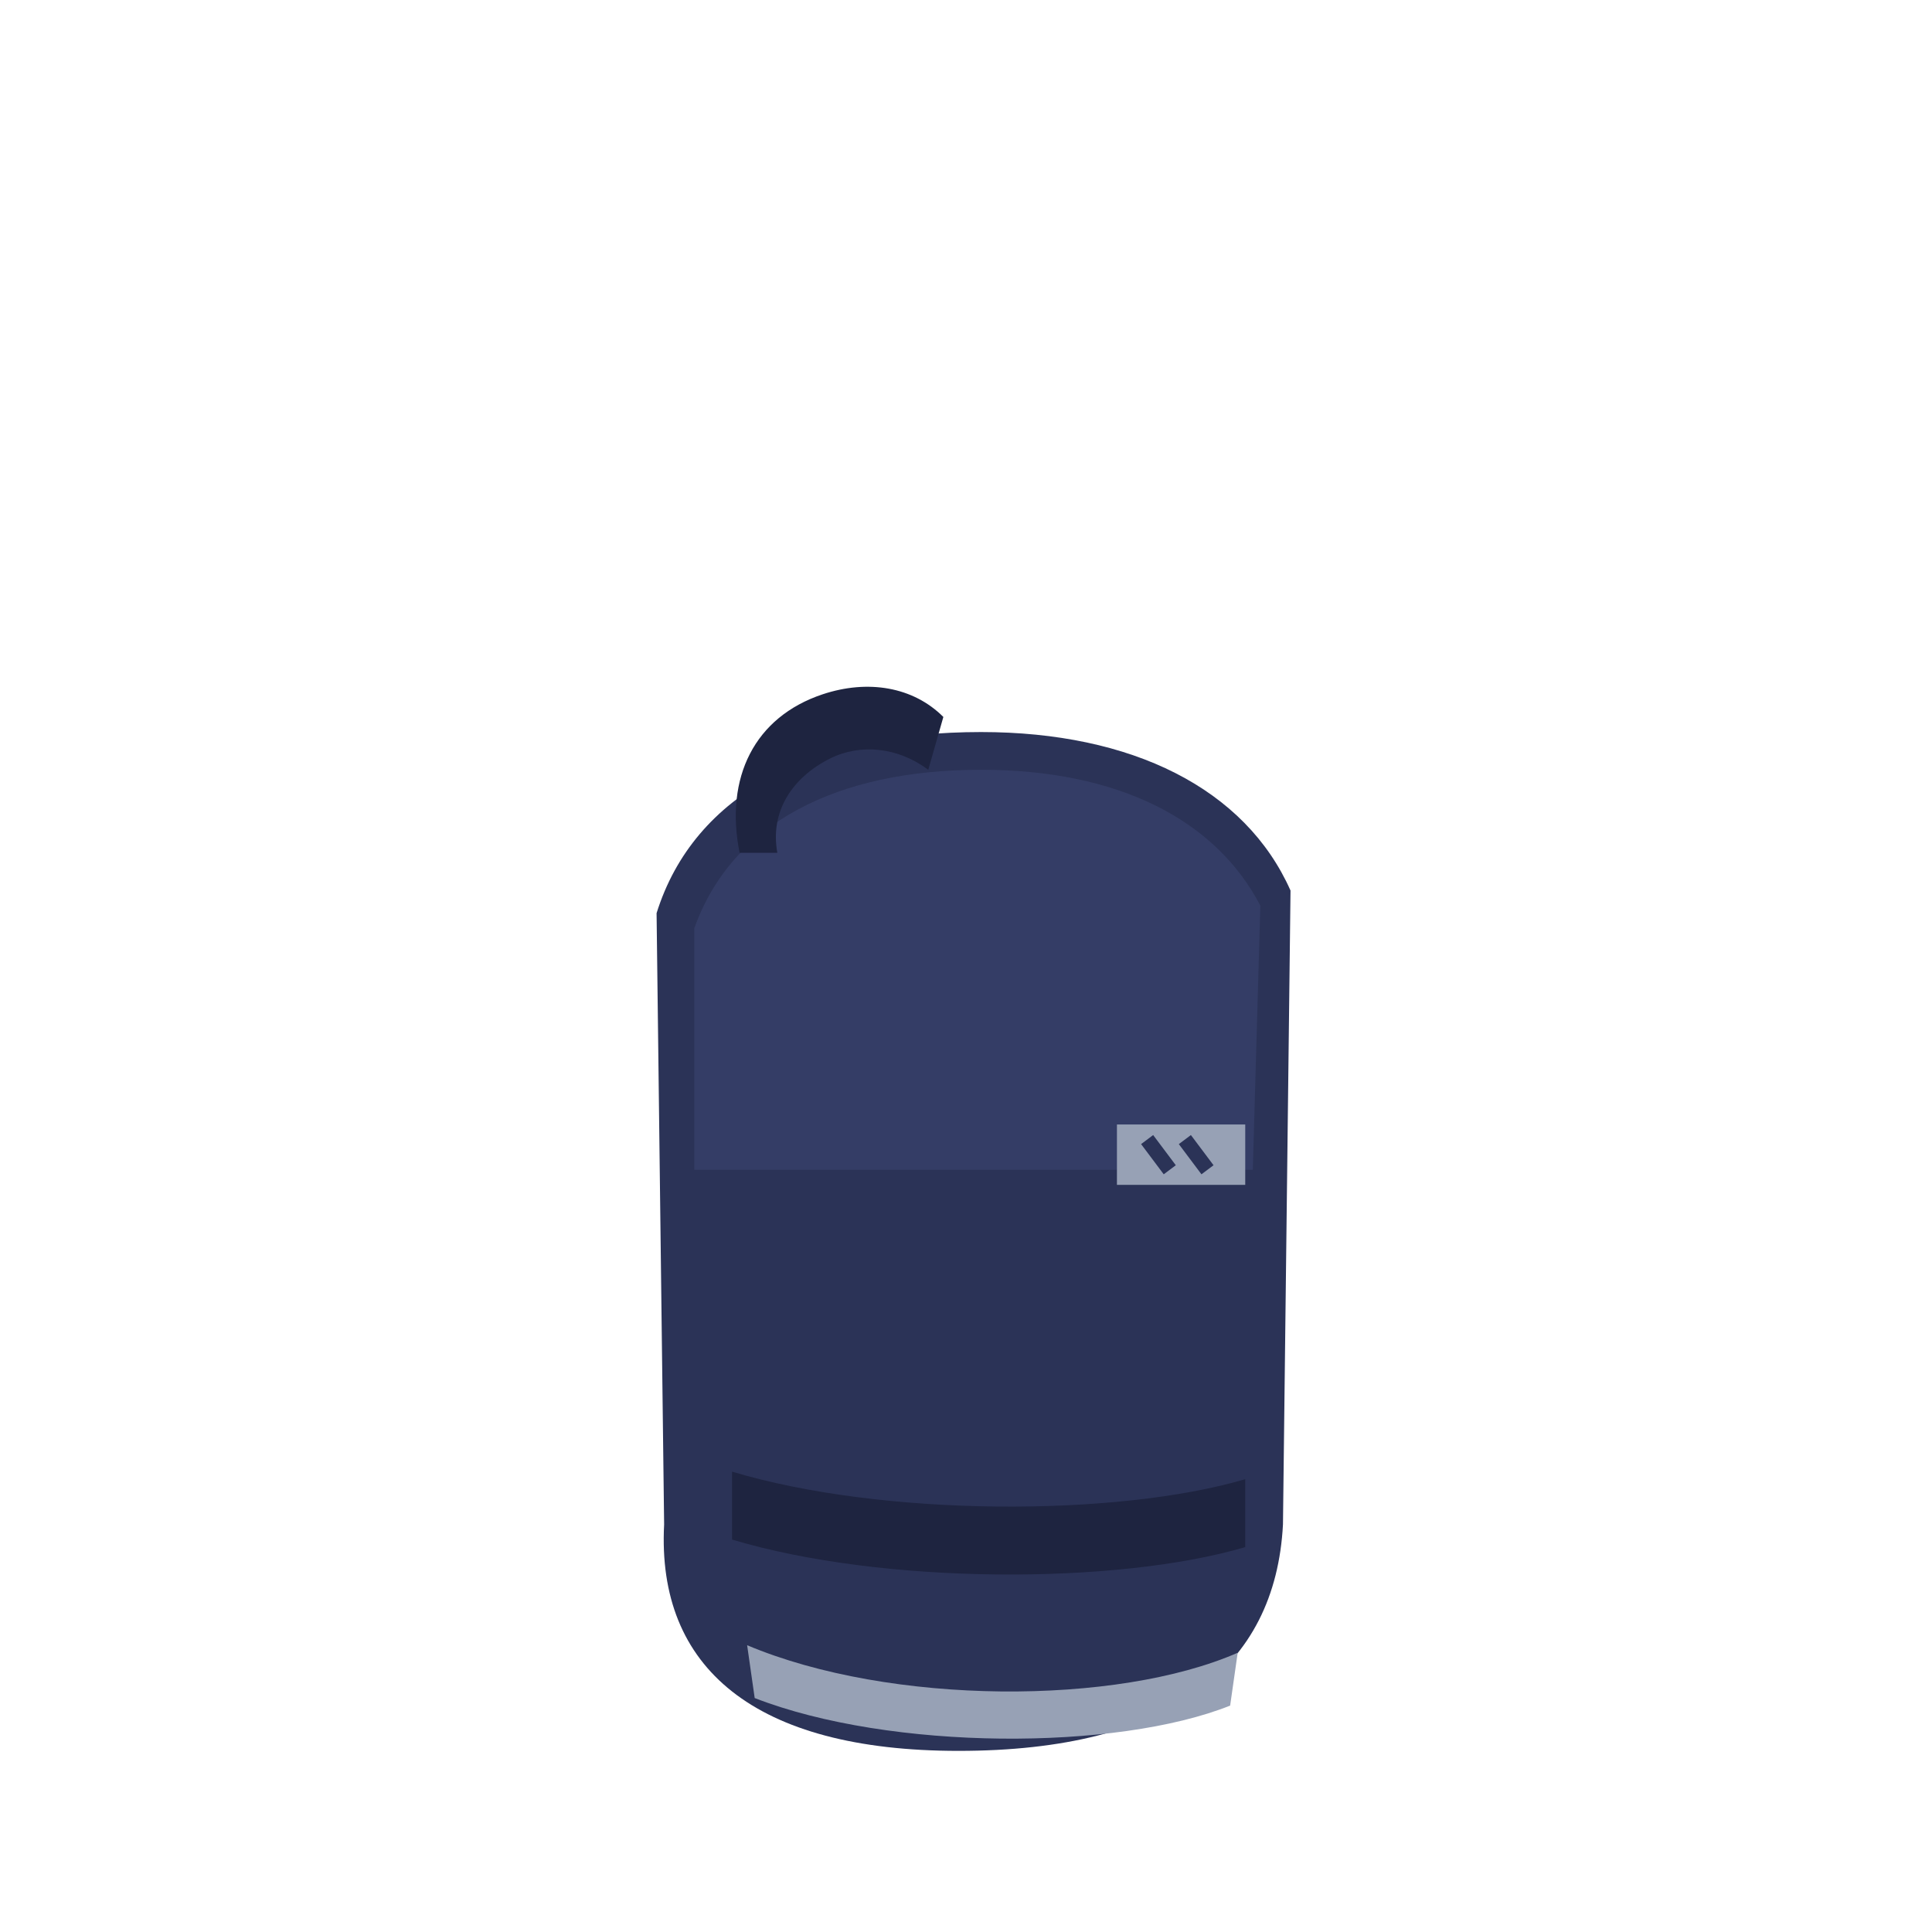
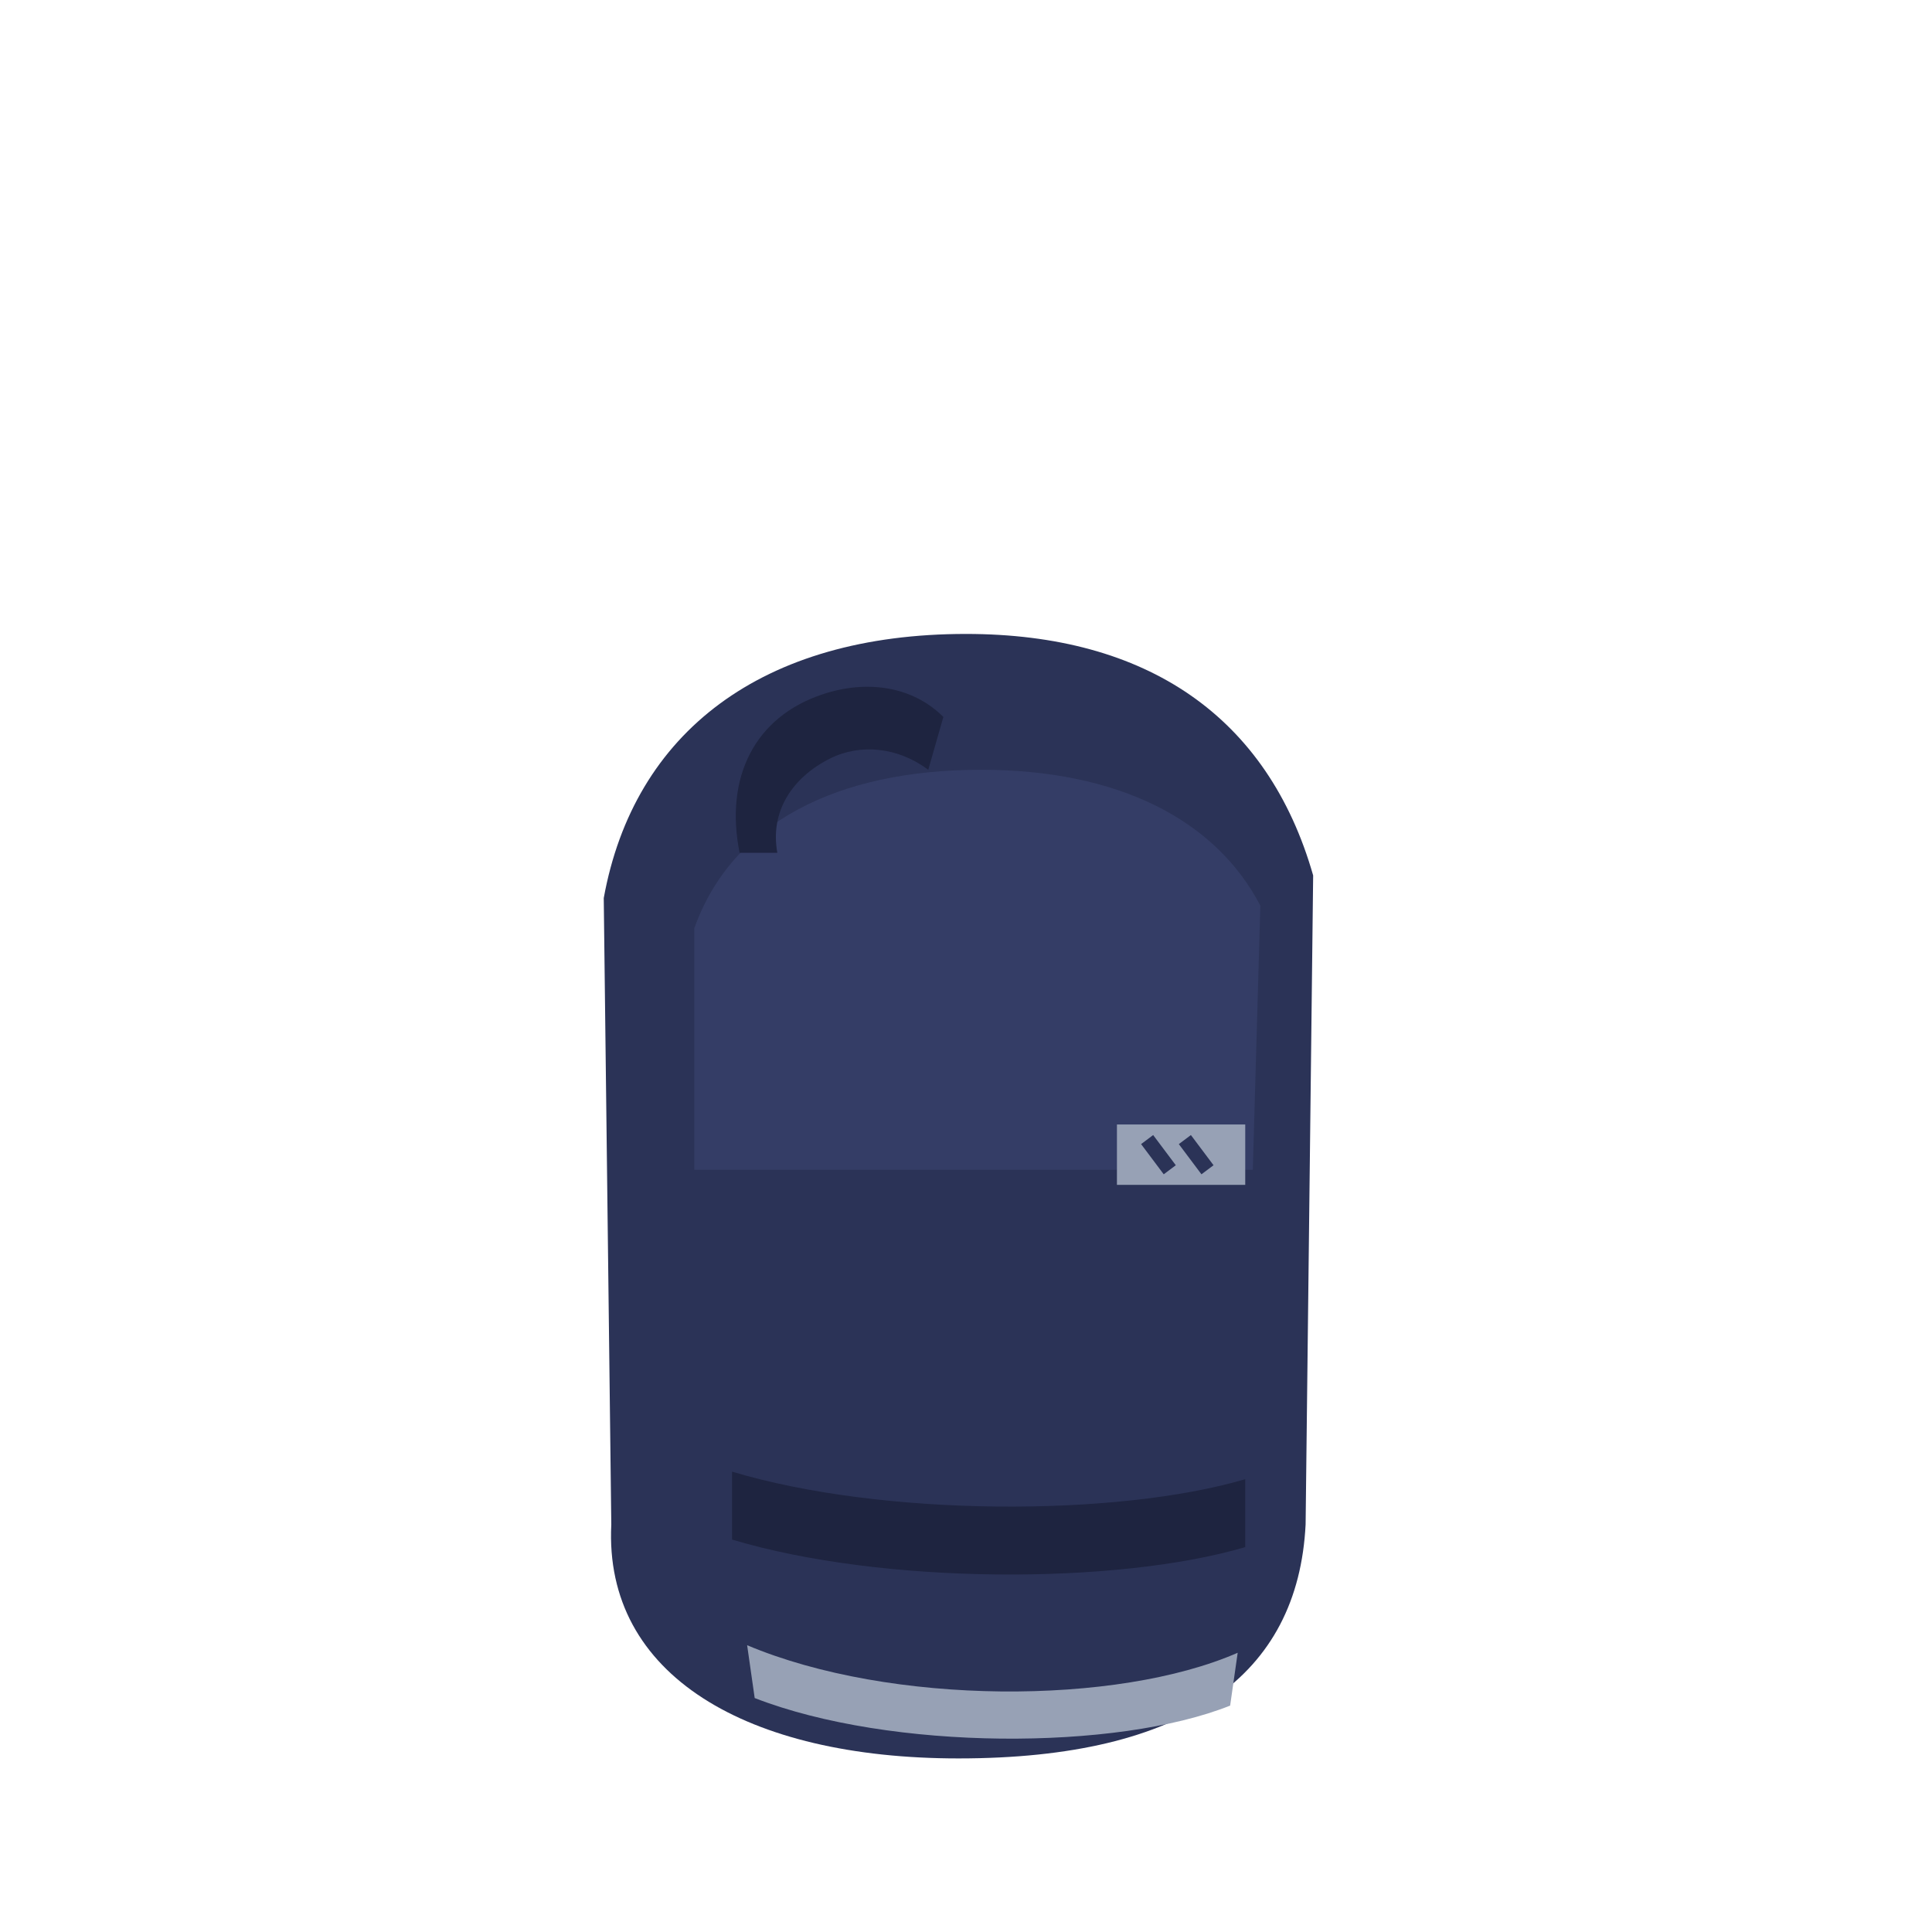
<svg xmlns="http://www.w3.org/2000/svg" viewBox="0 0 512 512" width="512" height="512">
-   <path d="M174 242 C184 210 216 194 260 194 C300 194 330 209 342 236 L340 404 C338 442 310 464 254 464 C200 464 174 442 176 404 Z" fill="#2B3357" />
+   <path d="M160 238 C168 194 202 168 256 168 C304 168 336 190 348 232 L346 404 C344 444 314 466 254 466 C198 466 160 444 162 404 Z" fill="#2B3357" />
  <path d="M184 246 C194 218 222 204 260 204 C296 204 322 217 334 240 L332 310 L184 310 Z" fill="#3D4775" opacity="0.5" />
  <path d="M196 226 C192 206 200 190 218 184 C230 180 242 182 250 190 L246 204 C238 198 228 197 220 201 C210 206 204 215 206 226 Z" fill="#1E2440" />
  <path d="M296 298 L330 298 L330 314 L296 314 Z" fill="#97A1B5" />
  <path d="M304 302 L310 310 M314 302 L320 310" stroke="#2B3357" stroke-width="4" fill="none" />
  <path d="M194 390 C234 402 296 402 330 392 L330 410 C296 420 234 420 194 408 Z" fill="#1E2440" />
  <path d="M198 436 C236 452 296 452 328 438 L326 452 C296 464 236 464 200 450 Z" fill="#97A1B5" />
</svg>
